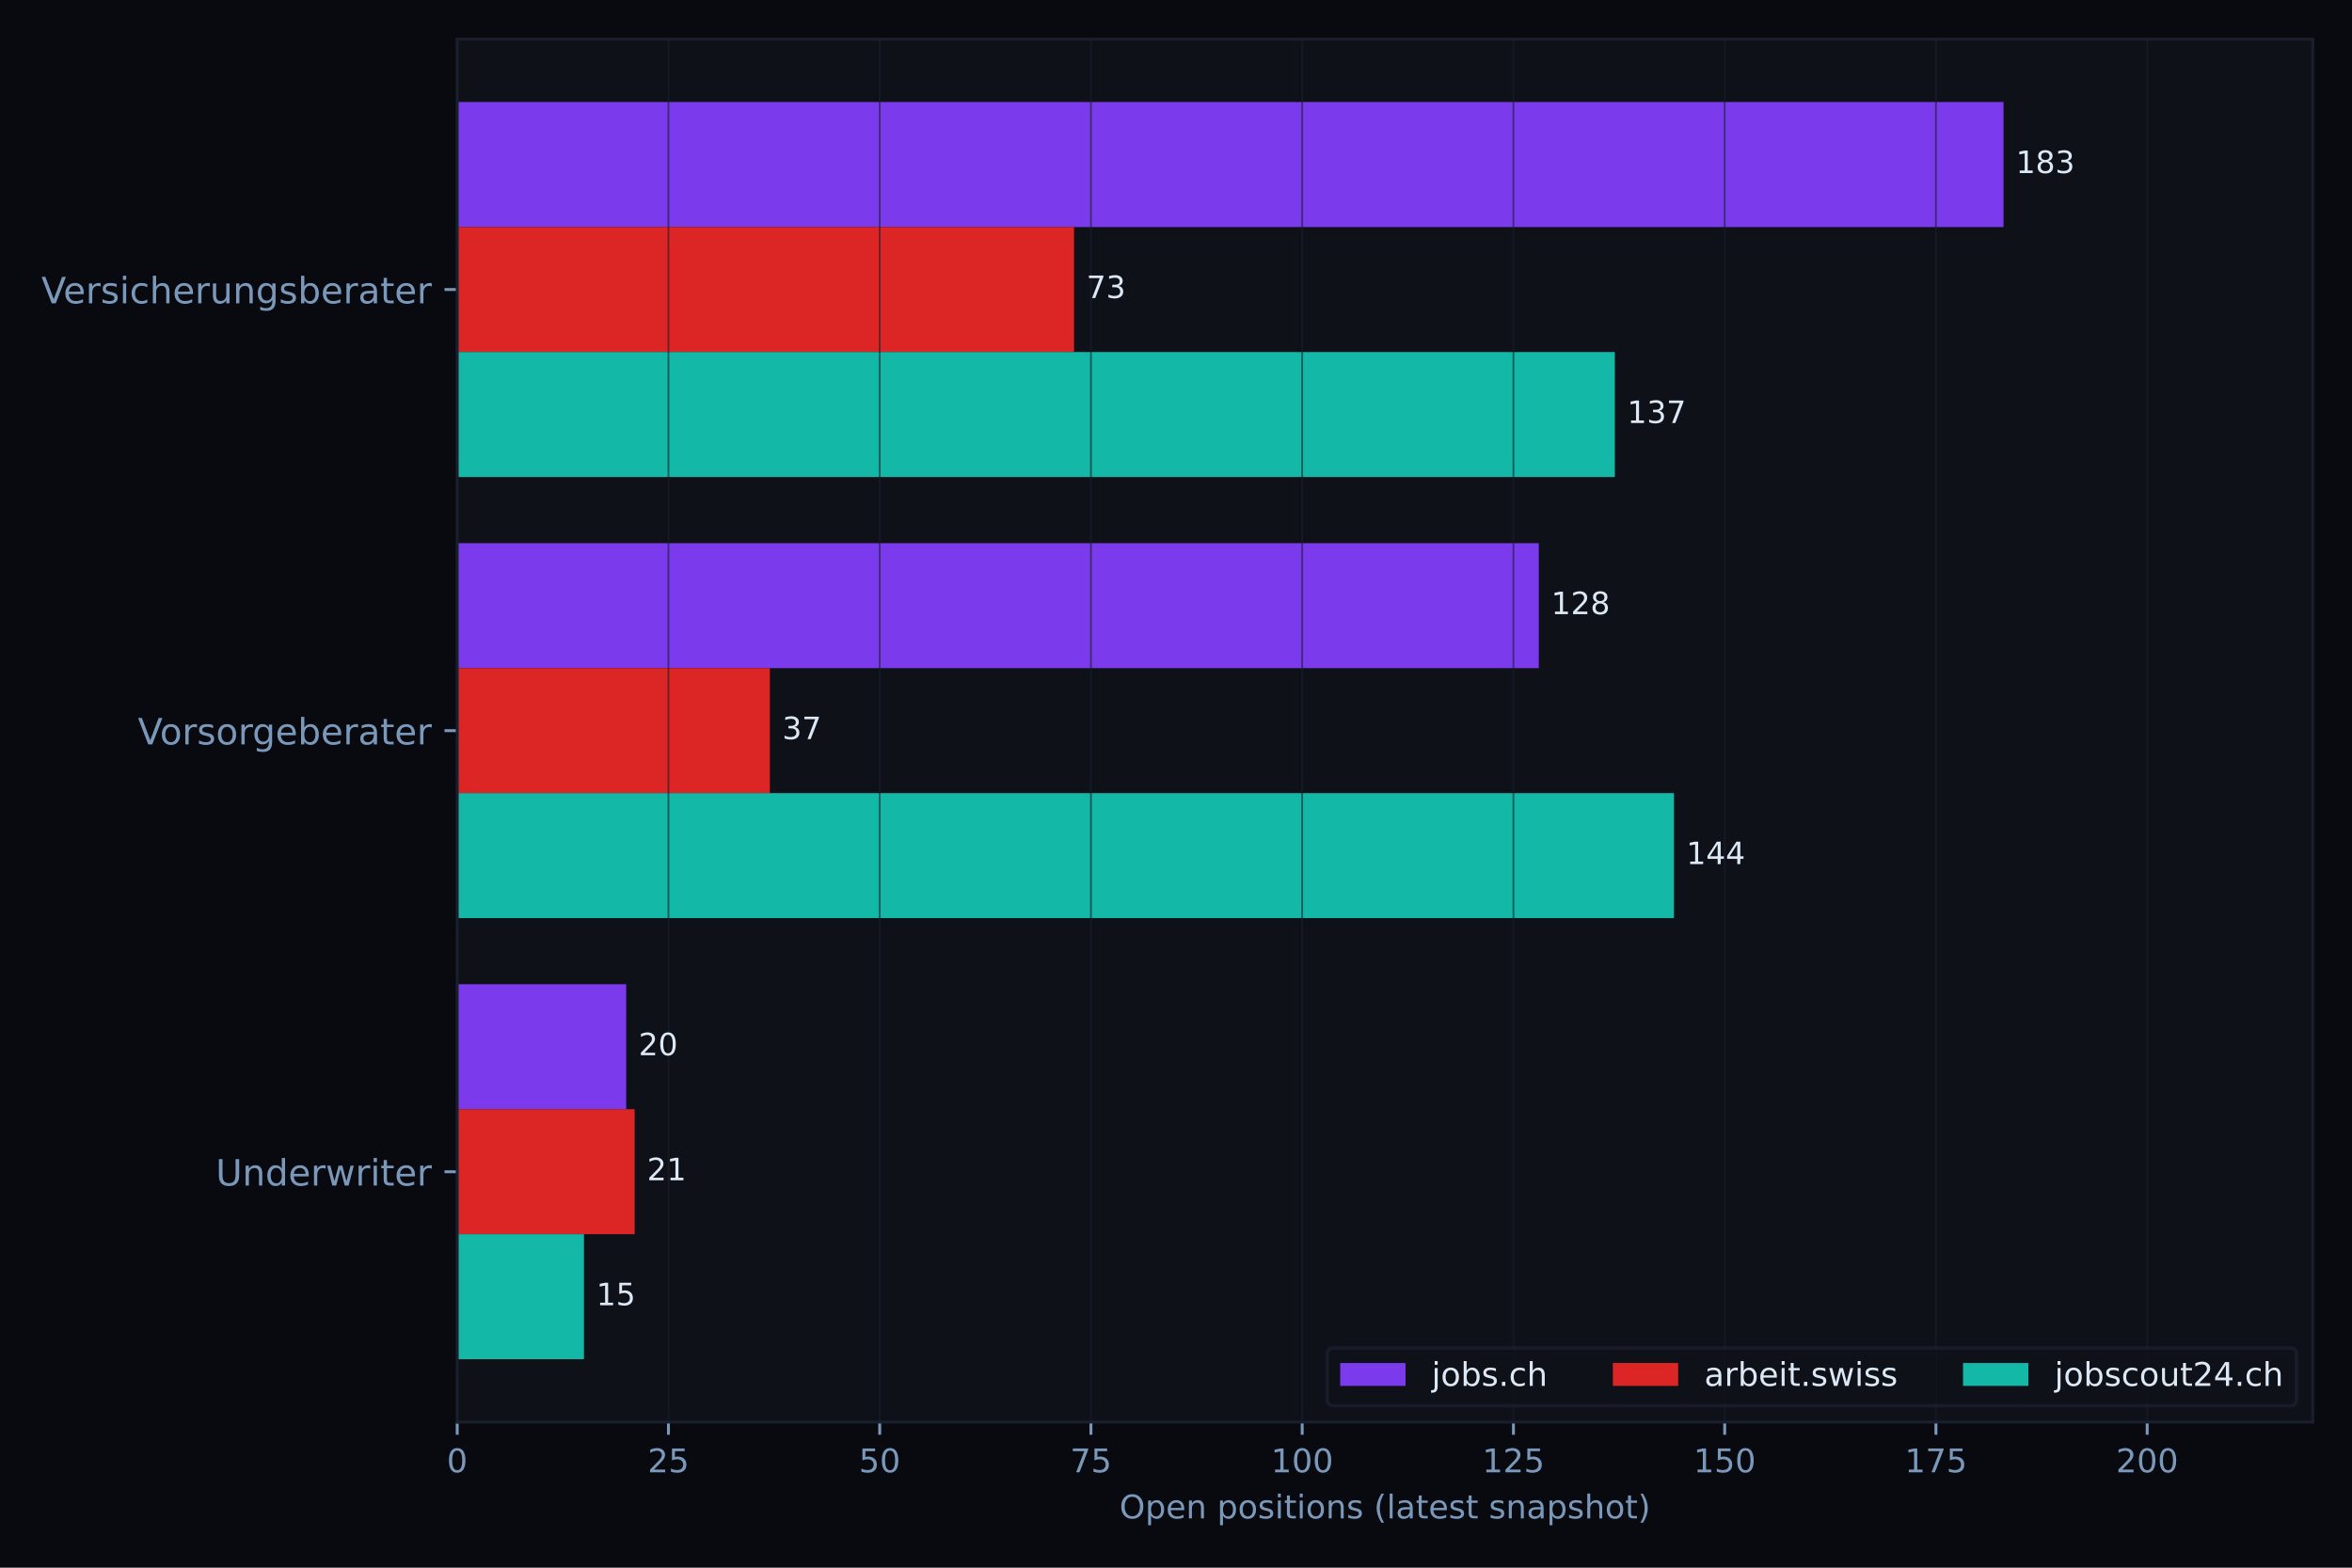
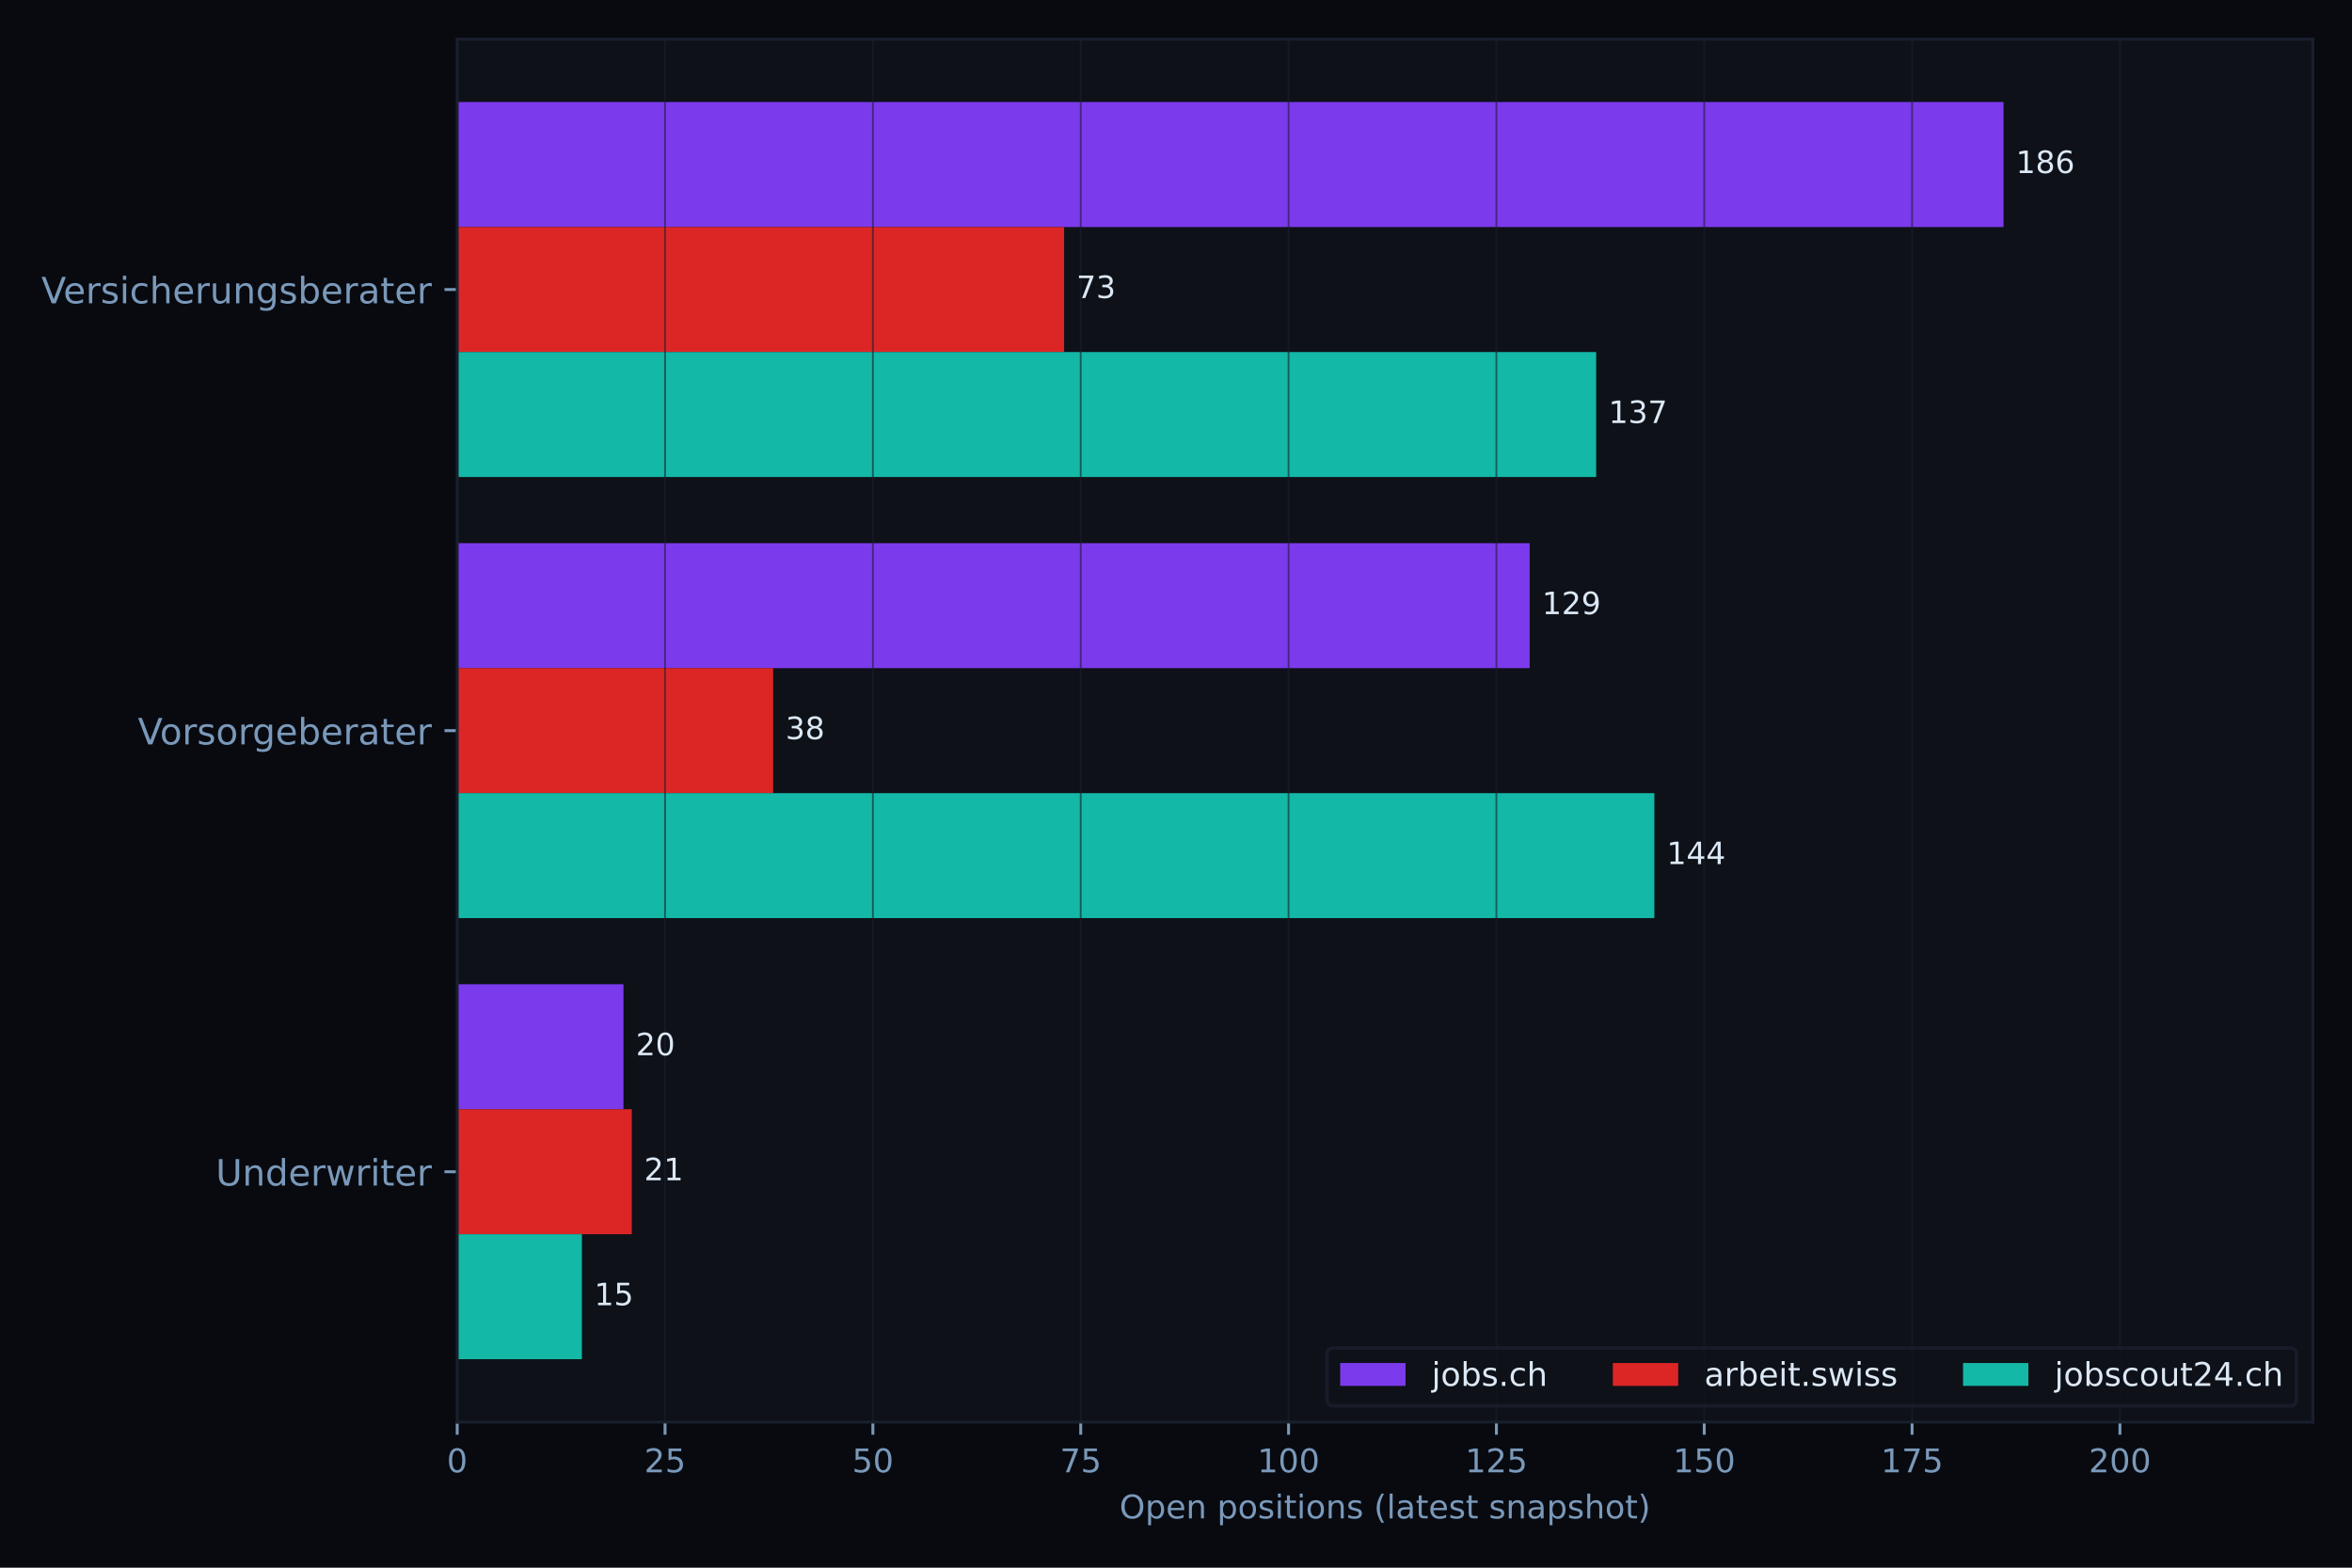
<svg xmlns="http://www.w3.org/2000/svg" xmlns:xlink="http://www.w3.org/1999/xlink" width="648pt" height="432pt" viewBox="0 0 648 432" version="1.1">
  <defs>
    <style type="text/css">*{stroke-linejoin: round; stroke-linecap: butt}</style>
  </defs>
  <g id="figure_1">
    <g id="patch_1">
      <path d="M 0 432  L 648 432  L 648 0  L 0 0  z " style="fill: #080a10" />
    </g>
    <g id="axes_1">
      <g id="patch_2">
        <path d="M 125.964 391.873  L 637.2 391.873  L 637.2 10.8  L 125.964 10.8  z " style="fill: #0e1118" />
      </g>
      <g id="patch_3">
        <path d="M 125.964 28.121  L 551.994 28.121  L 551.994 62.562  L 125.964 62.562  z " clip-path="url(#p83bf396304)" style="fill: #7c3aed" />
      </g>
      <g id="patch_4">
-         <path d="M 125.964 149.676  L 423.952 149.676  L 423.952 184.116  L 125.964 184.116  z " clip-path="url(#p83bf396304)" style="fill: #7c3aed" />
+         <path d="M 125.964 149.676  L 421.436 149.676  L 421.436 184.116  L 125.964 184.116  z " clip-path="url(#p83bf396304)" style="fill: #7c3aed" />
      </g>
      <g id="patch_5">
-         <path d="M 125.964 271.23  L 172.524 271.23  L 172.524 305.67  L 125.964 305.67  z " clip-path="url(#p83bf396304)" style="fill: #7c3aed" />
+         <path d="M 125.964 271.23  L 171.773 271.23  L 171.773 305.67  L 125.964 305.67  z " clip-path="url(#p83bf396304)" style="fill: #7c3aed" />
      </g>
      <g id="patch_6">
-         <path d="M 125.964 62.562  L 295.91 62.562  L 295.91 97.002  L 125.964 97.002  z " clip-path="url(#p83bf396304)" style="fill: #dc2626" />
+         <path d="M 125.964 62.562  L 293.169 62.562  L 293.169 97.002  L 125.964 97.002  z " clip-path="url(#p83bf396304)" style="fill: #dc2626" />
      </g>
      <g id="patch_7">
-         <path d="M 125.964 184.116  L 212.101 184.116  L 212.101 218.557  L 125.964 218.557  z " clip-path="url(#p83bf396304)" style="fill: #dc2626" />
+         <path d="M 125.964 184.116  L 213.002 184.116  L 213.002 218.557  L 125.964 218.557  z " clip-path="url(#p83bf396304)" style="fill: #dc2626" />
      </g>
      <g id="patch_8">
-         <path d="M 125.964 305.67  L 174.852 305.67  L 174.852 340.111  L 125.964 340.111  z " clip-path="url(#p83bf396304)" style="fill: #dc2626" />
+         <path d="M 125.964 305.67  L 174.064 305.67  L 174.064 340.111  L 125.964 340.111  z " clip-path="url(#p83bf396304)" style="fill: #dc2626" />
      </g>
      <g id="patch_9">
-         <path d="M 125.964 97.002  L 444.904 97.002  L 444.904 131.443  L 125.964 131.443  z " clip-path="url(#p83bf396304)" style="fill: #14b8a6" />
+         <path d="M 125.964 97.002  L 439.76 97.002  L 439.76 131.443  L 125.964 131.443  z " clip-path="url(#p83bf396304)" style="fill: #14b8a6" />
      </g>
      <g id="patch_10">
-         <path d="M 125.964 218.557  L 461.201 218.557  L 461.201 252.997  L 125.964 252.997  z " clip-path="url(#p83bf396304)" style="fill: #14b8a6" />
+         <path d="M 125.964 218.557  L 455.794 218.557  L 455.794 252.997  L 125.964 252.997  z " clip-path="url(#p83bf396304)" style="fill: #14b8a6" />
      </g>
      <g id="patch_11">
-         <path d="M 125.964 340.111  L 160.884 340.111  L 160.884 374.551  L 125.964 374.551  z " clip-path="url(#p83bf396304)" style="fill: #14b8a6" />
+         <path d="M 125.964 340.111  L 160.321 340.111  L 160.321 374.551  L 125.964 374.551  z " clip-path="url(#p83bf396304)" style="fill: #14b8a6" />
      </g>
      <g id="matplotlib.axis_1">
        <g id="xtick_1">
          <g id="line2d_1">
            <path d="M 125.964 391.873  L 125.964 10.8  " clip-path="url(#p83bf396304)" style="fill: none; stroke: #1a1f2e; stroke-opacity: 0.6; stroke-width: 0.5; stroke-linecap: square" />
          </g>
          <g id="line2d_2">
            <defs>
              <path id="mff3be124f5" d="M 0 0  L 0 3.5  " style="stroke: #7a99ba; stroke-width: 0.8" />
            </defs>
            <g>
              <use xlink:href="#mff3be124f5" x="125.964" y="391.873" style="fill: #7a99ba; stroke: #7a99ba; stroke-width: 0.8" />
            </g>
          </g>
          <g id="text_1">
            <g style="fill: #7a99ba" transform="translate(123.1005 405.7113) scale(0.09 -0.09)">
              <defs>
                <path id="DejaVuSans-30" d="M 2034 4250  Q 1547 4250 1301 3770  Q 1056 3291 1056 2328  Q 1056 1369 1301 889  Q 1547 409 2034 409  Q 2525 409 2770 889  Q 3016 1369 3016 2328  Q 3016 3291 2770 3770  Q 2525 4250 2034 4250  z M 2034 4750  Q 2819 4750 3233 4129  Q 3647 3509 3647 2328  Q 3647 1150 3233 529  Q 2819 -91 2034 -91  Q 1250 -91 836 529  Q 422 1150 422 2328  Q 422 3509 836 4129  Q 1250 4750 2034 4750  z " transform="scale(0.015625)" />
              </defs>
              <use xlink:href="#DejaVuSans-30" />
            </g>
          </g>
        </g>
        <g id="xtick_2">
          <g id="line2d_3">
-             <path d="M 184.164 391.873  L 184.164 10.8  " clip-path="url(#p83bf396304)" style="fill: none; stroke: #1a1f2e; stroke-opacity: 0.6; stroke-width: 0.5; stroke-linecap: square" />
+             <path d="M 183.226 391.873  L 183.226 10.8  " clip-path="url(#p83bf396304)" style="fill: none; stroke: #1a1f2e; stroke-opacity: 0.6; stroke-width: 0.5; stroke-linecap: square" />
          </g>
          <g id="line2d_4">
            <g>
-               <use xlink:href="#mff3be124f5" x="184.164" y="391.873" style="fill: #7a99ba; stroke: #7a99ba; stroke-width: 0.8" />
+               <use xlink:href="#mff3be124f5" x="183.226" y="391.873" style="fill: #7a99ba; stroke: #7a99ba; stroke-width: 0.8" />
            </g>
          </g>
          <g id="text_2">
-             <g style="fill: #7a99ba" transform="translate(178.4382 405.7113) scale(0.09 -0.09)">
+             <g style="fill: #7a99ba" transform="translate(177.4995 405.7113) scale(0.09 -0.09)">
              <defs>
                <path id="DejaVuSans-32" d="M 1228 531  L 3431 531  L 3431 0  L 469 0  L 469 531  Q 828 903 1448 1529  Q 2069 2156 2228 2338  Q 2531 2678 2651 2914  Q 2772 3150 2772 3378  Q 2772 3750 2511 3984  Q 2250 4219 1831 4219  Q 1534 4219 1204 4116  Q 875 4013 500 3803  L 500 4441  Q 881 4594 1212 4672  Q 1544 4750 1819 4750  Q 2544 4750 2975 4387  Q 3406 4025 3406 3419  Q 3406 3131 3298 2873  Q 3191 2616 2906 2266  Q 2828 2175 2409 1742  Q 1991 1309 1228 531  z " transform="scale(0.015625)" />
                <path id="DejaVuSans-35" d="M 691 4666  L 3169 4666  L 3169 4134  L 1269 4134  L 1269 2991  Q 1406 3038 1543 3061  Q 1681 3084 1819 3084  Q 2600 3084 3056 2656  Q 3513 2228 3513 1497  Q 3513 744 3044 326  Q 2575 -91 1722 -91  Q 1428 -91 1123 -41  Q 819 9 494 109  L 494 744  Q 775 591 1075 516  Q 1375 441 1709 441  Q 2250 441 2565 725  Q 2881 1009 2881 1497  Q 2881 1984 2565 2268  Q 2250 2553 1709 2553  Q 1456 2553 1204 2497  Q 953 2441 691 2322  L 691 4666  z " transform="scale(0.015625)" />
              </defs>
              <use xlink:href="#DejaVuSans-32" />
              <use xlink:href="#DejaVuSans-35" x="63.623" />
            </g>
          </g>
        </g>
        <g id="xtick_3">
          <g id="line2d_5">
-             <path d="M 242.365 391.873  L 242.365 10.8  " clip-path="url(#p83bf396304)" style="fill: none; stroke: #1a1f2e; stroke-opacity: 0.6; stroke-width: 0.5; stroke-linecap: square" />
+             <path d="M 240.488 391.873  L 240.488 10.8  " clip-path="url(#p83bf396304)" style="fill: none; stroke: #1a1f2e; stroke-opacity: 0.6; stroke-width: 0.5; stroke-linecap: square" />
          </g>
          <g id="line2d_6">
            <g>
-               <use xlink:href="#mff3be124f5" x="242.365" y="391.873" style="fill: #7a99ba; stroke: #7a99ba; stroke-width: 0.8" />
+               <use xlink:href="#mff3be124f5" x="240.488" y="391.873" style="fill: #7a99ba; stroke: #7a99ba; stroke-width: 0.8" />
            </g>
          </g>
          <g id="text_3">
-             <g style="fill: #7a99ba" transform="translate(236.6391 405.7113) scale(0.09 -0.09)">
+             <g style="fill: #7a99ba" transform="translate(234.7617 405.7113) scale(0.09 -0.09)">
              <use xlink:href="#DejaVuSans-35" />
              <use xlink:href="#DejaVuSans-30" x="63.623" />
            </g>
          </g>
        </g>
        <g id="xtick_4">
          <g id="line2d_7">
-             <path d="M 300.566 391.873  L 300.566 10.8  " clip-path="url(#p83bf396304)" style="fill: none; stroke: #1a1f2e; stroke-opacity: 0.6; stroke-width: 0.5; stroke-linecap: square" />
+             <path d="M 297.75 391.873  L 297.75 10.8  " clip-path="url(#p83bf396304)" style="fill: none; stroke: #1a1f2e; stroke-opacity: 0.6; stroke-width: 0.5; stroke-linecap: square" />
          </g>
          <g id="line2d_8">
            <g>
-               <use xlink:href="#mff3be124f5" x="300.566" y="391.873" style="fill: #7a99ba; stroke: #7a99ba; stroke-width: 0.8" />
+               <use xlink:href="#mff3be124f5" x="297.75" y="391.873" style="fill: #7a99ba; stroke: #7a99ba; stroke-width: 0.8" />
            </g>
          </g>
          <g id="text_4">
-             <g style="fill: #7a99ba" transform="translate(294.84 405.7113) scale(0.09 -0.09)">
+             <g style="fill: #7a99ba" transform="translate(292.0238 405.7113) scale(0.09 -0.09)">
              <defs>
                <path id="DejaVuSans-37" d="M 525 4666  L 3525 4666  L 3525 4397  L 1831 0  L 1172 0  L 2766 4134  L 525 4134  L 525 4666  z " transform="scale(0.015625)" />
              </defs>
              <use xlink:href="#DejaVuSans-37" />
              <use xlink:href="#DejaVuSans-35" x="63.623" />
            </g>
          </g>
        </g>
        <g id="xtick_5">
          <g id="line2d_9">
-             <path d="M 358.767 391.873  L 358.767 10.8  " clip-path="url(#p83bf396304)" style="fill: none; stroke: #1a1f2e; stroke-opacity: 0.6; stroke-width: 0.5; stroke-linecap: square" />
+             <path d="M 355.012 391.873  L 355.012 10.8  " clip-path="url(#p83bf396304)" style="fill: none; stroke: #1a1f2e; stroke-opacity: 0.6; stroke-width: 0.5; stroke-linecap: square" />
          </g>
          <g id="line2d_10">
            <g>
-               <use xlink:href="#mff3be124f5" x="358.767" y="391.873" style="fill: #7a99ba; stroke: #7a99ba; stroke-width: 0.8" />
+               <use xlink:href="#mff3be124f5" x="355.012" y="391.873" style="fill: #7a99ba; stroke: #7a99ba; stroke-width: 0.8" />
            </g>
          </g>
          <g id="text_5">
-             <g style="fill: #7a99ba" transform="translate(350.1777 405.7113) scale(0.09 -0.09)">
+             <g style="fill: #7a99ba" transform="translate(346.4228 405.7113) scale(0.09 -0.09)">
              <defs>
                <path id="DejaVuSans-31" d="M 794 531  L 1825 531  L 1825 4091  L 703 3866  L 703 4441  L 1819 4666  L 2450 4666  L 2450 531  L 3481 531  L 3481 0  L 794 0  L 794 531  z " transform="scale(0.015625)" />
              </defs>
              <use xlink:href="#DejaVuSans-31" />
              <use xlink:href="#DejaVuSans-30" x="63.623" />
              <use xlink:href="#DejaVuSans-30" x="127.246" />
            </g>
          </g>
        </g>
        <g id="xtick_6">
          <g id="line2d_11">
-             <path d="M 416.968 391.873  L 416.968 10.8  " clip-path="url(#p83bf396304)" style="fill: none; stroke: #1a1f2e; stroke-opacity: 0.6; stroke-width: 0.5; stroke-linecap: square" />
+             <path d="M 412.274 391.873  L 412.274 10.8  " clip-path="url(#p83bf396304)" style="fill: none; stroke: #1a1f2e; stroke-opacity: 0.6; stroke-width: 0.5; stroke-linecap: square" />
          </g>
          <g id="line2d_12">
            <g>
-               <use xlink:href="#mff3be124f5" x="416.968" y="391.873" style="fill: #7a99ba; stroke: #7a99ba; stroke-width: 0.8" />
+               <use xlink:href="#mff3be124f5" x="412.274" y="391.873" style="fill: #7a99ba; stroke: #7a99ba; stroke-width: 0.8" />
            </g>
          </g>
          <g id="text_6">
-             <g style="fill: #7a99ba" transform="translate(408.3786 405.7113) scale(0.09 -0.09)">
+             <g style="fill: #7a99ba" transform="translate(403.6849 405.7113) scale(0.09 -0.09)">
              <use xlink:href="#DejaVuSans-31" />
              <use xlink:href="#DejaVuSans-32" x="63.623" />
              <use xlink:href="#DejaVuSans-35" x="127.246" />
            </g>
          </g>
        </g>
        <g id="xtick_7">
          <g id="line2d_13">
-             <path d="M 475.169 391.873  L 475.169 10.8  " clip-path="url(#p83bf396304)" style="fill: none; stroke: #1a1f2e; stroke-opacity: 0.6; stroke-width: 0.5; stroke-linecap: square" />
+             <path d="M 469.536 391.873  L 469.536 10.8  " clip-path="url(#p83bf396304)" style="fill: none; stroke: #1a1f2e; stroke-opacity: 0.6; stroke-width: 0.5; stroke-linecap: square" />
          </g>
          <g id="line2d_14">
            <g>
-               <use xlink:href="#mff3be124f5" x="475.169" y="391.873" style="fill: #7a99ba; stroke: #7a99ba; stroke-width: 0.8" />
+               <use xlink:href="#mff3be124f5" x="469.536" y="391.873" style="fill: #7a99ba; stroke: #7a99ba; stroke-width: 0.8" />
            </g>
          </g>
          <g id="text_7">
-             <g style="fill: #7a99ba" transform="translate(466.5794 405.7113) scale(0.09 -0.09)">
+             <g style="fill: #7a99ba" transform="translate(460.9471 405.7113) scale(0.09 -0.09)">
              <use xlink:href="#DejaVuSans-31" />
              <use xlink:href="#DejaVuSans-35" x="63.623" />
              <use xlink:href="#DejaVuSans-30" x="127.246" />
            </g>
          </g>
        </g>
        <g id="xtick_8">
          <g id="line2d_15">
-             <path d="M 533.37 391.873  L 533.37 10.8  " clip-path="url(#p83bf396304)" style="fill: none; stroke: #1a1f2e; stroke-opacity: 0.6; stroke-width: 0.5; stroke-linecap: square" />
+             <path d="M 526.799 391.873  L 526.799 10.8  " clip-path="url(#p83bf396304)" style="fill: none; stroke: #1a1f2e; stroke-opacity: 0.6; stroke-width: 0.5; stroke-linecap: square" />
          </g>
          <g id="line2d_16">
            <g>
-               <use xlink:href="#mff3be124f5" x="533.37" y="391.873" style="fill: #7a99ba; stroke: #7a99ba; stroke-width: 0.8" />
+               <use xlink:href="#mff3be124f5" x="526.799" y="391.873" style="fill: #7a99ba; stroke: #7a99ba; stroke-width: 0.8" />
            </g>
          </g>
          <g id="text_8">
-             <g style="fill: #7a99ba" transform="translate(524.7803 405.7113) scale(0.09 -0.09)">
+             <g style="fill: #7a99ba" transform="translate(518.2092 405.7113) scale(0.09 -0.09)">
              <use xlink:href="#DejaVuSans-31" />
              <use xlink:href="#DejaVuSans-37" x="63.623" />
              <use xlink:href="#DejaVuSans-35" x="127.246" />
            </g>
          </g>
        </g>
        <g id="xtick_9">
          <g id="line2d_17">
-             <path d="M 591.571 391.873  L 591.571 10.8  " clip-path="url(#p83bf396304)" style="fill: none; stroke: #1a1f2e; stroke-opacity: 0.6; stroke-width: 0.5; stroke-linecap: square" />
+             <path d="M 584.061 391.873  L 584.061 10.8  " clip-path="url(#p83bf396304)" style="fill: none; stroke: #1a1f2e; stroke-opacity: 0.6; stroke-width: 0.5; stroke-linecap: square" />
          </g>
          <g id="line2d_18">
            <g>
-               <use xlink:href="#mff3be124f5" x="591.571" y="391.873" style="fill: #7a99ba; stroke: #7a99ba; stroke-width: 0.8" />
+               <use xlink:href="#mff3be124f5" x="584.061" y="391.873" style="fill: #7a99ba; stroke: #7a99ba; stroke-width: 0.8" />
            </g>
          </g>
          <g id="text_9">
-             <g style="fill: #7a99ba" transform="translate(582.9811 405.7113) scale(0.09 -0.09)">
+             <g style="fill: #7a99ba" transform="translate(575.4714 405.7113) scale(0.09 -0.09)">
              <use xlink:href="#DejaVuSans-32" />
              <use xlink:href="#DejaVuSans-30" x="63.623" />
              <use xlink:href="#DejaVuSans-30" x="127.246" />
            </g>
          </g>
        </g>
        <g id="text_10">
          <g style="fill: #7a99ba" transform="translate(308.4181 418.4216) scale(0.09 -0.09)">
            <defs>
              <path id="DejaVuSans-4f" d="M 2522 4238  Q 1834 4238 1429 3725  Q 1025 3213 1025 2328  Q 1025 1447 1429 934  Q 1834 422 2522 422  Q 3209 422 3611 934  Q 4013 1447 4013 2328  Q 4013 3213 3611 3725  Q 3209 4238 2522 4238  z M 2522 4750  Q 3503 4750 4090 4092  Q 4678 3434 4678 2328  Q 4678 1225 4090 567  Q 3503 -91 2522 -91  Q 1538 -91 948 565  Q 359 1222 359 2328  Q 359 3434 948 4092  Q 1538 4750 2522 4750  z " transform="scale(0.015625)" />
              <path id="DejaVuSans-70" d="M 1159 525  L 1159 -1331  L 581 -1331  L 581 3500  L 1159 3500  L 1159 2969  Q 1341 3281 1617 3432  Q 1894 3584 2278 3584  Q 2916 3584 3314 3078  Q 3713 2572 3713 1747  Q 3713 922 3314 415  Q 2916 -91 2278 -91  Q 1894 -91 1617 61  Q 1341 213 1159 525  z M 3116 1747  Q 3116 2381 2855 2742  Q 2594 3103 2138 3103  Q 1681 3103 1420 2742  Q 1159 2381 1159 1747  Q 1159 1113 1420 752  Q 1681 391 2138 391  Q 2594 391 2855 752  Q 3116 1113 3116 1747  z " transform="scale(0.015625)" />
              <path id="DejaVuSans-65" d="M 3597 1894  L 3597 1613  L 953 1613  Q 991 1019 1311 708  Q 1631 397 2203 397  Q 2534 397 2845 478  Q 3156 559 3463 722  L 3463 178  Q 3153 47 2828 -22  Q 2503 -91 2169 -91  Q 1331 -91 842 396  Q 353 884 353 1716  Q 353 2575 817 3079  Q 1281 3584 2069 3584  Q 2775 3584 3186 3129  Q 3597 2675 3597 1894  z M 3022 2063  Q 3016 2534 2758 2815  Q 2500 3097 2075 3097  Q 1594 3097 1305 2825  Q 1016 2553 972 2059  L 3022 2063  z " transform="scale(0.015625)" />
              <path id="DejaVuSans-6e" d="M 3513 2113  L 3513 0  L 2938 0  L 2938 2094  Q 2938 2591 2744 2837  Q 2550 3084 2163 3084  Q 1697 3084 1428 2787  Q 1159 2491 1159 1978  L 1159 0  L 581 0  L 581 3500  L 1159 3500  L 1159 2956  Q 1366 3272 1645 3428  Q 1925 3584 2291 3584  Q 2894 3584 3203 3211  Q 3513 2838 3513 2113  z " transform="scale(0.015625)" />
              <path id="DejaVuSans-20" transform="scale(0.015625)" />
              <path id="DejaVuSans-6f" d="M 1959 3097  Q 1497 3097 1228 2736  Q 959 2375 959 1747  Q 959 1119 1226 758  Q 1494 397 1959 397  Q 2419 397 2687 759  Q 2956 1122 2956 1747  Q 2956 2369 2687 2733  Q 2419 3097 1959 3097  z M 1959 3584  Q 2709 3584 3137 3096  Q 3566 2609 3566 1747  Q 3566 888 3137 398  Q 2709 -91 1959 -91  Q 1206 -91 779 398  Q 353 888 353 1747  Q 353 2609 779 3096  Q 1206 3584 1959 3584  z " transform="scale(0.015625)" />
              <path id="DejaVuSans-73" d="M 2834 3397  L 2834 2853  Q 2591 2978 2328 3040  Q 2066 3103 1784 3103  Q 1356 3103 1142 2972  Q 928 2841 928 2578  Q 928 2378 1081 2264  Q 1234 2150 1697 2047  L 1894 2003  Q 2506 1872 2764 1633  Q 3022 1394 3022 966  Q 3022 478 2636 193  Q 2250 -91 1575 -91  Q 1294 -91 989 -36  Q 684 19 347 128  L 347 722  Q 666 556 975 473  Q 1284 391 1588 391  Q 1994 391 2212 530  Q 2431 669 2431 922  Q 2431 1156 2273 1281  Q 2116 1406 1581 1522  L 1381 1569  Q 847 1681 609 1914  Q 372 2147 372 2553  Q 372 3047 722 3315  Q 1072 3584 1716 3584  Q 2034 3584 2315 3537  Q 2597 3491 2834 3397  z " transform="scale(0.015625)" />
              <path id="DejaVuSans-69" d="M 603 3500  L 1178 3500  L 1178 0  L 603 0  L 603 3500  z M 603 4863  L 1178 4863  L 1178 4134  L 603 4134  L 603 4863  z " transform="scale(0.015625)" />
              <path id="DejaVuSans-74" d="M 1172 4494  L 1172 3500  L 2356 3500  L 2356 3053  L 1172 3053  L 1172 1153  Q 1172 725 1289 603  Q 1406 481 1766 481  L 2356 481  L 2356 0  L 1766 0  Q 1100 0 847 248  Q 594 497 594 1153  L 594 3053  L 172 3053  L 172 3500  L 594 3500  L 594 4494  L 1172 4494  z " transform="scale(0.015625)" />
              <path id="DejaVuSans-28" d="M 1984 4856  Q 1566 4138 1362 3434  Q 1159 2731 1159 2009  Q 1159 1288 1364 580  Q 1569 -128 1984 -844  L 1484 -844  Q 1016 -109 783 600  Q 550 1309 550 2009  Q 550 2706 781 3412  Q 1013 4119 1484 4856  L 1984 4856  z " transform="scale(0.015625)" />
              <path id="DejaVuSans-6c" d="M 603 4863  L 1178 4863  L 1178 0  L 603 0  L 603 4863  z " transform="scale(0.015625)" />
              <path id="DejaVuSans-61" d="M 2194 1759  Q 1497 1759 1228 1600  Q 959 1441 959 1056  Q 959 750 1161 570  Q 1363 391 1709 391  Q 2188 391 2477 730  Q 2766 1069 2766 1631  L 2766 1759  L 2194 1759  z M 3341 1997  L 3341 0  L 2766 0  L 2766 531  Q 2569 213 2275 61  Q 1981 -91 1556 -91  Q 1019 -91 701 211  Q 384 513 384 1019  Q 384 1609 779 1909  Q 1175 2209 1959 2209  L 2766 2209  L 2766 2266  Q 2766 2663 2505 2880  Q 2244 3097 1772 3097  Q 1472 3097 1187 3025  Q 903 2953 641 2809  L 641 3341  Q 956 3463 1253 3523  Q 1550 3584 1831 3584  Q 2591 3584 2966 3190  Q 3341 2797 3341 1997  z " transform="scale(0.015625)" />
              <path id="DejaVuSans-68" d="M 3513 2113  L 3513 0  L 2938 0  L 2938 2094  Q 2938 2591 2744 2837  Q 2550 3084 2163 3084  Q 1697 3084 1428 2787  Q 1159 2491 1159 1978  L 1159 0  L 581 0  L 581 4863  L 1159 4863  L 1159 2956  Q 1366 3272 1645 3428  Q 1925 3584 2291 3584  Q 2894 3584 3203 3211  Q 3513 2838 3513 2113  z " transform="scale(0.015625)" />
              <path id="DejaVuSans-29" d="M 513 4856  L 1013 4856  Q 1481 4119 1714 3412  Q 1947 2706 1947 2009  Q 1947 1309 1714 600  Q 1481 -109 1013 -844  L 513 -844  Q 928 -128 1133 580  Q 1338 1288 1338 2009  Q 1338 2731 1133 3434  Q 928 4138 513 4856  z " transform="scale(0.015625)" />
            </defs>
            <use xlink:href="#DejaVuSans-4f" />
            <use xlink:href="#DejaVuSans-70" x="78.711" />
            <use xlink:href="#DejaVuSans-65" x="142.188" />
            <use xlink:href="#DejaVuSans-6e" x="203.711" />
            <use xlink:href="#DejaVuSans-20" x="267.09" />
            <use xlink:href="#DejaVuSans-70" x="298.877" />
            <use xlink:href="#DejaVuSans-6f" x="362.354" />
            <use xlink:href="#DejaVuSans-73" x="423.535" />
            <use xlink:href="#DejaVuSans-69" x="475.635" />
            <use xlink:href="#DejaVuSans-74" x="503.418" />
            <use xlink:href="#DejaVuSans-69" x="542.627" />
            <use xlink:href="#DejaVuSans-6f" x="570.41" />
            <use xlink:href="#DejaVuSans-6e" x="631.592" />
            <use xlink:href="#DejaVuSans-73" x="694.971" />
            <use xlink:href="#DejaVuSans-20" x="747.07" />
            <use xlink:href="#DejaVuSans-28" x="778.857" />
            <use xlink:href="#DejaVuSans-6c" x="817.871" />
            <use xlink:href="#DejaVuSans-61" x="845.654" />
            <use xlink:href="#DejaVuSans-74" x="906.934" />
            <use xlink:href="#DejaVuSans-65" x="946.143" />
            <use xlink:href="#DejaVuSans-73" x="1007.666" />
            <use xlink:href="#DejaVuSans-74" x="1059.766" />
            <use xlink:href="#DejaVuSans-20" x="1098.975" />
            <use xlink:href="#DejaVuSans-73" x="1130.762" />
            <use xlink:href="#DejaVuSans-6e" x="1182.861" />
            <use xlink:href="#DejaVuSans-61" x="1246.24" />
            <use xlink:href="#DejaVuSans-70" x="1307.52" />
            <use xlink:href="#DejaVuSans-73" x="1370.996" />
            <use xlink:href="#DejaVuSans-68" x="1423.096" />
            <use xlink:href="#DejaVuSans-6f" x="1486.475" />
            <use xlink:href="#DejaVuSans-74" x="1547.656" />
            <use xlink:href="#DejaVuSans-29" x="1586.865" />
          </g>
        </g>
      </g>
      <g id="matplotlib.axis_2">
        <g id="ytick_1">
          <g id="line2d_19">
            <defs>
              <path id="mdf66c61492" d="M 0 0  L -3.5 0  " style="stroke: #7a99ba; stroke-width: 0.8" />
            </defs>
            <g>
              <use xlink:href="#mdf66c61492" x="125.964" y="79.782" style="fill: #7a99ba; stroke: #7a99ba; stroke-width: 0.8" />
            </g>
          </g>
          <g id="text_11">
            <g style="fill: #7a99ba" transform="translate(11.38864 83.58128) scale(0.1 -0.1)">
              <defs>
                <path id="DejaVuSans-56" d="M 1831 0  L 50 4666  L 709 4666  L 2188 738  L 3669 4666  L 4325 4666  L 2547 0  L 1831 0  z " transform="scale(0.015625)" />
                <path id="DejaVuSans-72" d="M 2631 2963  Q 2534 3019 2420 3045  Q 2306 3072 2169 3072  Q 1681 3072 1420 2755  Q 1159 2438 1159 1844  L 1159 0  L 581 0  L 581 3500  L 1159 3500  L 1159 2956  Q 1341 3275 1631 3429  Q 1922 3584 2338 3584  Q 2397 3584 2469 3576  Q 2541 3569 2628 3553  L 2631 2963  z " transform="scale(0.015625)" />
                <path id="DejaVuSans-63" d="M 3122 3366  L 3122 2828  Q 2878 2963 2633 3030  Q 2388 3097 2138 3097  Q 1578 3097 1268 2742  Q 959 2388 959 1747  Q 959 1106 1268 751  Q 1578 397 2138 397  Q 2388 397 2633 464  Q 2878 531 3122 666  L 3122 134  Q 2881 22 2623 -34  Q 2366 -91 2075 -91  Q 1284 -91 818 406  Q 353 903 353 1747  Q 353 2603 823 3093  Q 1294 3584 2113 3584  Q 2378 3584 2631 3529  Q 2884 3475 3122 3366  z " transform="scale(0.015625)" />
                <path id="DejaVuSans-75" d="M 544 1381  L 544 3500  L 1119 3500  L 1119 1403  Q 1119 906 1312 657  Q 1506 409 1894 409  Q 2359 409 2629 706  Q 2900 1003 2900 1516  L 2900 3500  L 3475 3500  L 3475 0  L 2900 0  L 2900 538  Q 2691 219 2414 64  Q 2138 -91 1772 -91  Q 1169 -91 856 284  Q 544 659 544 1381  z M 1991 3584  L 1991 3584  z " transform="scale(0.015625)" />
                <path id="DejaVuSans-67" d="M 2906 1791  Q 2906 2416 2648 2759  Q 2391 3103 1925 3103  Q 1463 3103 1205 2759  Q 947 2416 947 1791  Q 947 1169 1205 825  Q 1463 481 1925 481  Q 2391 481 2648 825  Q 2906 1169 2906 1791  z M 3481 434  Q 3481 -459 3084 -895  Q 2688 -1331 1869 -1331  Q 1566 -1331 1297 -1286  Q 1028 -1241 775 -1147  L 775 -588  Q 1028 -725 1275 -790  Q 1522 -856 1778 -856  Q 2344 -856 2625 -561  Q 2906 -266 2906 331  L 2906 616  Q 2728 306 2450 153  Q 2172 0 1784 0  Q 1141 0 747 490  Q 353 981 353 1791  Q 353 2603 747 3093  Q 1141 3584 1784 3584  Q 2172 3584 2450 3431  Q 2728 3278 2906 2969  L 2906 3500  L 3481 3500  L 3481 434  z " transform="scale(0.015625)" />
                <path id="DejaVuSans-62" d="M 3116 1747  Q 3116 2381 2855 2742  Q 2594 3103 2138 3103  Q 1681 3103 1420 2742  Q 1159 2381 1159 1747  Q 1159 1113 1420 752  Q 1681 391 2138 391  Q 2594 391 2855 752  Q 3116 1113 3116 1747  z M 1159 2969  Q 1341 3281 1617 3432  Q 1894 3584 2278 3584  Q 2916 3584 3314 3078  Q 3713 2572 3713 1747  Q 3713 922 3314 415  Q 2916 -91 2278 -91  Q 1894 -91 1617 61  Q 1341 213 1159 525  L 1159 0  L 581 0  L 581 4863  L 1159 4863  L 1159 2969  z " transform="scale(0.015625)" />
              </defs>
              <use xlink:href="#DejaVuSans-56" />
              <use xlink:href="#DejaVuSans-65" x="60.658" />
              <use xlink:href="#DejaVuSans-72" x="122.182" />
              <use xlink:href="#DejaVuSans-73" x="163.295" />
              <use xlink:href="#DejaVuSans-69" x="215.395" />
              <use xlink:href="#DejaVuSans-63" x="243.178" />
              <use xlink:href="#DejaVuSans-68" x="298.158" />
              <use xlink:href="#DejaVuSans-65" x="361.537" />
              <use xlink:href="#DejaVuSans-72" x="423.061" />
              <use xlink:href="#DejaVuSans-75" x="464.174" />
              <use xlink:href="#DejaVuSans-6e" x="527.553" />
              <use xlink:href="#DejaVuSans-67" x="590.932" />
              <use xlink:href="#DejaVuSans-73" x="654.408" />
              <use xlink:href="#DejaVuSans-62" x="706.508" />
              <use xlink:href="#DejaVuSans-65" x="769.984" />
              <use xlink:href="#DejaVuSans-72" x="831.508" />
              <use xlink:href="#DejaVuSans-61" x="872.621" />
              <use xlink:href="#DejaVuSans-74" x="933.9" />
              <use xlink:href="#DejaVuSans-65" x="973.109" />
              <use xlink:href="#DejaVuSans-72" x="1034.633" />
            </g>
          </g>
        </g>
        <g id="ytick_2">
          <g id="line2d_20">
            <g>
              <use xlink:href="#mdf66c61492" x="125.964" y="201.336" style="fill: #7a99ba; stroke: #7a99ba; stroke-width: 0.8" />
            </g>
          </g>
          <g id="text_12">
            <g style="fill: #7a99ba" transform="translate(37.9777 205.1356) scale(0.1 -0.1)">
              <use xlink:href="#DejaVuSans-56" />
              <use xlink:href="#DejaVuSans-6f" x="60.658" />
              <use xlink:href="#DejaVuSans-72" x="121.84" />
              <use xlink:href="#DejaVuSans-73" x="162.953" />
              <use xlink:href="#DejaVuSans-6f" x="215.053" />
              <use xlink:href="#DejaVuSans-72" x="276.234" />
              <use xlink:href="#DejaVuSans-67" x="315.598" />
              <use xlink:href="#DejaVuSans-65" x="379.074" />
              <use xlink:href="#DejaVuSans-62" x="440.598" />
              <use xlink:href="#DejaVuSans-65" x="504.074" />
              <use xlink:href="#DejaVuSans-72" x="565.598" />
              <use xlink:href="#DejaVuSans-61" x="606.711" />
              <use xlink:href="#DejaVuSans-74" x="667.99" />
              <use xlink:href="#DejaVuSans-65" x="707.199" />
              <use xlink:href="#DejaVuSans-72" x="768.723" />
            </g>
          </g>
        </g>
        <g id="ytick_3">
          <g id="line2d_21">
            <g>
              <use xlink:href="#mdf66c61492" x="125.964" y="322.891" style="fill: #7a99ba; stroke: #7a99ba; stroke-width: 0.8" />
            </g>
          </g>
          <g id="text_13">
            <g style="fill: #7a99ba" transform="translate(59.44332 326.6899) scale(0.1 -0.1)">
              <defs>
                <path id="DejaVuSans-55" d="M 556 4666  L 1191 4666  L 1191 1831  Q 1191 1081 1462 751  Q 1734 422 2344 422  Q 2950 422 3222 751  Q 3494 1081 3494 1831  L 3494 4666  L 4128 4666  L 4128 1753  Q 4128 841 3676 375  Q 3225 -91 2344 -91  Q 1459 -91 1007 375  Q 556 841 556 1753  L 556 4666  z " transform="scale(0.015625)" />
                <path id="DejaVuSans-64" d="M 2906 2969  L 2906 4863  L 3481 4863  L 3481 0  L 2906 0  L 2906 525  Q 2725 213 2448 61  Q 2172 -91 1784 -91  Q 1150 -91 751 415  Q 353 922 353 1747  Q 353 2572 751 3078  Q 1150 3584 1784 3584  Q 2172 3584 2448 3432  Q 2725 3281 2906 2969  z M 947 1747  Q 947 1113 1208 752  Q 1469 391 1925 391  Q 2381 391 2643 752  Q 2906 1113 2906 1747  Q 2906 2381 2643 2742  Q 2381 3103 1925 3103  Q 1469 3103 1208 2742  Q 947 2381 947 1747  z " transform="scale(0.015625)" />
                <path id="DejaVuSans-77" d="M 269 3500  L 844 3500  L 1563 769  L 2278 3500  L 2956 3500  L 3675 769  L 4391 3500  L 4966 3500  L 4050 0  L 3372 0  L 2619 2869  L 1863 0  L 1184 0  L 269 3500  z " transform="scale(0.015625)" />
              </defs>
              <use xlink:href="#DejaVuSans-55" />
              <use xlink:href="#DejaVuSans-6e" x="73.193" />
              <use xlink:href="#DejaVuSans-64" x="136.572" />
              <use xlink:href="#DejaVuSans-65" x="200.049" />
              <use xlink:href="#DejaVuSans-72" x="261.572" />
              <use xlink:href="#DejaVuSans-77" x="302.686" />
              <use xlink:href="#DejaVuSans-72" x="384.473" />
              <use xlink:href="#DejaVuSans-69" x="425.586" />
              <use xlink:href="#DejaVuSans-74" x="453.369" />
              <use xlink:href="#DejaVuSans-65" x="492.578" />
              <use xlink:href="#DejaVuSans-72" x="554.102" />
            </g>
          </g>
        </g>
      </g>
      <g id="patch_12">
        <path d="M 125.964 391.873  L 125.964 10.8  " style="fill: none; stroke: #1a1f2e; stroke-width: 0.8; stroke-linejoin: miter; stroke-linecap: square" />
      </g>
      <g id="patch_13">
        <path d="M 637.2 391.873  L 637.2 10.8  " style="fill: none; stroke: #1a1f2e; stroke-width: 0.8; stroke-linejoin: miter; stroke-linecap: square" />
      </g>
      <g id="patch_14">
        <path d="M 125.964 391.873  L 637.2 391.873  " style="fill: none; stroke: #1a1f2e; stroke-width: 0.8; stroke-linejoin: miter; stroke-linecap: square" />
      </g>
      <g id="patch_15">
        <path d="M 125.964 10.8  L 637.2 10.8  " style="fill: none; stroke: #1a1f2e; stroke-width: 0.8; stroke-linejoin: miter; stroke-linecap: square" />
      </g>
      <g id="text_14">
        <g style="fill: #dce8f5" transform="translate(555.4022 47.68715) scale(0.085 -0.085)">
          <defs>
            <path id="DejaVuSans-38" d="M 2034 2216  Q 1584 2216 1326 1975  Q 1069 1734 1069 1313  Q 1069 891 1326 650  Q 1584 409 2034 409  Q 2484 409 2743 651  Q 3003 894 3003 1313  Q 3003 1734 2745 1975  Q 2488 2216 2034 2216  z M 1403 2484  Q 997 2584 770 2862  Q 544 3141 544 3541  Q 544 4100 942 4425  Q 1341 4750 2034 4750  Q 2731 4750 3128 4425  Q 3525 4100 3525 3541  Q 3525 3141 3298 2862  Q 3072 2584 2669 2484  Q 3125 2378 3379 2068  Q 3634 1759 3634 1313  Q 3634 634 3220 271  Q 2806 -91 2034 -91  Q 1263 -91 848 271  Q 434 634 434 1313  Q 434 1759 690 2068  Q 947 2378 1403 2484  z M 1172 3481  Q 1172 3119 1398 2916  Q 1625 2713 2034 2713  Q 2441 2713 2670 2916  Q 2900 3119 2900 3481  Q 2900 3844 2670 4047  Q 2441 4250 2034 4250  Q 1625 4250 1398 4047  Q 1172 3844 1172 3481  z " transform="scale(0.015625)" />
-             <path id="DejaVuSans-33" d="M 2597 2516  Q 3050 2419 3304 2112  Q 3559 1806 3559 1356  Q 3559 666 3084 287  Q 2609 -91 1734 -91  Q 1441 -91 1130 -33  Q 819 25 488 141  L 488 750  Q 750 597 1062 519  Q 1375 441 1716 441  Q 2309 441 2620 675  Q 2931 909 2931 1356  Q 2931 1769 2642 2001  Q 2353 2234 1838 2234  L 1294 2234  L 1294 2753  L 1863 2753  Q 2328 2753 2575 2939  Q 2822 3125 2822 3475  Q 2822 3834 2567 4026  Q 2313 4219 1838 4219  Q 1578 4219 1281 4162  Q 984 4106 628 3988  L 628 4550  Q 988 4650 1302 4700  Q 1616 4750 1894 4750  Q 2613 4750 3031 4423  Q 3450 4097 3450 3541  Q 3450 3153 3228 2886  Q 3006 2619 2597 2516  z " transform="scale(0.015625)" />
+             <path id="DejaVuSans-36" d="M 2113 2584  Q 1688 2584 1439 2293  Q 1191 2003 1191 1497  Q 1191 994 1439 701  Q 1688 409 2113 409  Q 2538 409 2786 701  Q 3034 994 3034 1497  Q 3034 2003 2786 2293  Q 2538 2584 2113 2584  z M 3366 4563  L 3366 3988  Q 3128 4100 2886 4159  Q 2644 4219 2406 4219  Q 1781 4219 1451 3797  Q 1122 3375 1075 2522  Q 1259 2794 1537 2939  Q 1816 3084 2150 3084  Q 2853 3084 3261 2657  Q 3669 2231 3669 1497  Q 3669 778 3244 343  Q 2819 -91 2113 -91  Q 1303 -91 875 529  Q 447 1150 447 2328  Q 447 3434 972 4092  Q 1497 4750 2381 4750  Q 2619 4750 2861 4703  Q 3103 4656 3366 4563  z " transform="scale(0.015625)" />
          </defs>
          <use xlink:href="#DejaVuSans-31" />
          <use xlink:href="#DejaVuSans-38" x="63.623" />
-           <use xlink:href="#DejaVuSans-33" x="127.246" />
+           <use xlink:href="#DejaVuSans-36" x="127.246" />
        </g>
      </g>
      <g id="text_15">
-         <g style="fill: #dce8f5" transform="translate(427.3603 169.2414) scale(0.085 -0.085)">
+         <g style="fill: #dce8f5" transform="translate(424.8445 169.2414) scale(0.085 -0.085)">
+           <defs>
+             <path id="DejaVuSans-39" d="M 703 97  L 703 672  Q 941 559 1184 500  Q 1428 441 1663 441  Q 2288 441 2617 861  Q 2947 1281 2994 2138  Q 2813 1869 2534 1725  Q 2256 1581 1919 1581  Q 1219 1581 811 2004  Q 403 2428 403 3163  Q 403 3881 828 4315  Q 1253 4750 1959 4750  Q 2769 4750 3195 4129  Q 3622 3509 3622 2328  Q 3622 1225 3098 567  Q 2575 -91 1691 -91  Q 1453 -91 1209 -44  Q 966 3 703 97  z M 1959 2075  Q 2384 2075 2632 2365  Q 2881 2656 2881 3163  Q 2881 3666 2632 3958  Q 2384 4250 1959 4250  Q 1534 4250 1286 3958  Q 1038 3666 1038 3163  Q 1038 2656 1286 2365  Q 1534 2075 1959 2075  z " transform="scale(0.015625)" />
+           </defs>
          <use xlink:href="#DejaVuSans-31" />
          <use xlink:href="#DejaVuSans-32" x="63.623" />
-           <use xlink:href="#DejaVuSans-38" x="127.246" />
+           <use xlink:href="#DejaVuSans-39" x="127.246" />
        </g>
      </g>
      <g id="text_16">
-         <g style="fill: #dce8f5" transform="translate(175.9326 290.7957) scale(0.085 -0.085)">
+         <g style="fill: #dce8f5" transform="translate(175.1816 290.7957) scale(0.085 -0.085)">
          <use xlink:href="#DejaVuSans-32" />
          <use xlink:href="#DejaVuSans-30" x="63.623" />
        </g>
      </g>
      <g id="text_17">
-         <g style="fill: #dce8f5" transform="translate(299.3184 82.12753) scale(0.085 -0.085)">
+         <g style="fill: #dce8f5" transform="translate(296.5773 82.12753) scale(0.085 -0.085)">
+           <defs>
+             <path id="DejaVuSans-33" d="M 2597 2516  Q 3050 2419 3304 2112  Q 3559 1806 3559 1356  Q 3559 666 3084 287  Q 2609 -91 1734 -91  Q 1441 -91 1130 -33  Q 819 25 488 141  L 488 750  Q 750 597 1062 519  Q 1375 441 1716 441  Q 2309 441 2620 675  Q 2931 909 2931 1356  Q 2931 1769 2642 2001  Q 2353 2234 1838 2234  L 1294 2234  L 1294 2753  L 1863 2753  Q 2328 2753 2575 2939  Q 2822 3125 2822 3475  Q 2822 3834 2567 4026  Q 2313 4219 1838 4219  Q 1578 4219 1281 4162  Q 984 4106 628 3988  L 628 4550  Q 988 4650 1302 4700  Q 1616 4750 1894 4750  Q 2613 4750 3031 4423  Q 3450 4097 3450 3541  Q 3450 3153 3228 2886  Q 3006 2619 2597 2516  z " transform="scale(0.015625)" />
+           </defs>
          <use xlink:href="#DejaVuSans-37" />
          <use xlink:href="#DejaVuSans-33" x="63.623" />
        </g>
      </g>
      <g id="text_18">
-         <g style="fill: #dce8f5" transform="translate(215.5092 203.6818) scale(0.085 -0.085)">
+         <g style="fill: #dce8f5" transform="translate(216.4103 203.6818) scale(0.085 -0.085)">
          <use xlink:href="#DejaVuSans-33" />
-           <use xlink:href="#DejaVuSans-37" x="63.623" />
+           <use xlink:href="#DejaVuSans-38" x="63.623" />
        </g>
      </g>
      <g id="text_19">
-         <g style="fill: #dce8f5" transform="translate(178.2606 325.2361) scale(0.085 -0.085)">
+         <g style="fill: #dce8f5" transform="translate(177.4721 325.2361) scale(0.085 -0.085)">
          <use xlink:href="#DejaVuSans-32" />
          <use xlink:href="#DejaVuSans-31" x="63.623" />
        </g>
      </g>
      <g id="text_20">
-         <g style="fill: #dce8f5" transform="translate(448.3126 116.5679) scale(0.085 -0.085)">
+         <g style="fill: #dce8f5" transform="translate(443.1684 116.5679) scale(0.085 -0.085)">
          <use xlink:href="#DejaVuSans-31" />
          <use xlink:href="#DejaVuSans-33" x="63.623" />
          <use xlink:href="#DejaVuSans-37" x="127.246" />
        </g>
      </g>
      <g id="text_21">
-         <g style="fill: #dce8f5" transform="translate(464.6088 238.1222) scale(0.085 -0.085)">
+         <g style="fill: #dce8f5" transform="translate(459.2018 238.1222) scale(0.085 -0.085)">
          <defs>
            <path id="DejaVuSans-34" d="M 2419 4116  L 825 1625  L 2419 1625  L 2419 4116  z M 2253 4666  L 3047 4666  L 3047 1625  L 3713 1625  L 3713 1100  L 3047 1100  L 3047 0  L 2419 0  L 2419 1100  L 313 1100  L 313 1709  L 2253 4666  z " transform="scale(0.015625)" />
          </defs>
          <use xlink:href="#DejaVuSans-31" />
          <use xlink:href="#DejaVuSans-34" x="63.623" />
          <use xlink:href="#DejaVuSans-34" x="127.246" />
        </g>
      </g>
      <g id="text_22">
-         <g style="fill: #dce8f5" transform="translate(164.2924 359.6765) scale(0.085 -0.085)">
+         <g style="fill: #dce8f5" transform="translate(163.7292 359.6765) scale(0.085 -0.085)">
          <use xlink:href="#DejaVuSans-31" />
          <use xlink:href="#DejaVuSans-35" x="63.623" />
        </g>
      </g>
      <g id="legend_1">
        <g id="patch_16">
          <path d="M 367.435 387.373  L 630.9 387.373  Q 632.7 387.373 632.7 385.573  L 632.7 373.262  Q 632.7 371.462 630.9 371.462  L 367.435 371.462  Q 365.635 371.462 365.635 373.262  L 365.635 385.573  Q 365.635 387.373 367.435 387.373  z " style="fill: #0e1118; opacity: 0.8; stroke: #1a1f2e; stroke-linejoin: miter" />
        </g>
        <g id="patch_17">
          <path d="M 369.235 381.901  L 387.235 381.901  L 387.235 375.601  L 369.235 375.601  z " style="fill: #7c3aed" />
        </g>
        <g id="text_23">
          <g style="fill: #dce8f5" transform="translate(394.4348 381.901) scale(0.09 -0.09)">
            <defs>
              <path id="DejaVuSans-6a" d="M 603 3500  L 1178 3500  L 1178 -63  Q 1178 -731 923 -1031  Q 669 -1331 103 -1331  L -116 -1331  L -116 -844  L 38 -844  Q 366 -844 484 -692  Q 603 -541 603 -63  L 603 3500  z M 603 4863  L 1178 4863  L 1178 4134  L 603 4134  L 603 4863  z " transform="scale(0.015625)" />
              <path id="DejaVuSans-2e" d="M 684 794  L 1344 794  L 1344 0  L 684 0  L 684 794  z " transform="scale(0.015625)" />
            </defs>
            <use xlink:href="#DejaVuSans-6a" />
            <use xlink:href="#DejaVuSans-6f" x="27.783" />
            <use xlink:href="#DejaVuSans-62" x="88.965" />
            <use xlink:href="#DejaVuSans-73" x="152.441" />
            <use xlink:href="#DejaVuSans-2e" x="204.541" />
            <use xlink:href="#DejaVuSans-63" x="236.328" />
            <use xlink:href="#DejaVuSans-68" x="291.309" />
          </g>
        </g>
        <g id="patch_18">
          <path d="M 444.357 381.901  L 462.357 381.901  L 462.357 375.601  L 444.357 375.601  z " style="fill: #dc2626" />
        </g>
        <g id="text_24">
          <g style="fill: #dce8f5" transform="translate(469.5567 381.901) scale(0.09 -0.09)">
            <use xlink:href="#DejaVuSans-61" />
            <use xlink:href="#DejaVuSans-72" x="61.279" />
            <use xlink:href="#DejaVuSans-62" x="102.393" />
            <use xlink:href="#DejaVuSans-65" x="165.869" />
            <use xlink:href="#DejaVuSans-69" x="227.393" />
            <use xlink:href="#DejaVuSans-74" x="255.176" />
            <use xlink:href="#DejaVuSans-2e" x="294.385" />
            <use xlink:href="#DejaVuSans-73" x="326.172" />
            <use xlink:href="#DejaVuSans-77" x="378.271" />
            <use xlink:href="#DejaVuSans-69" x="460.059" />
            <use xlink:href="#DejaVuSans-73" x="487.842" />
            <use xlink:href="#DejaVuSans-73" x="539.941" />
          </g>
        </g>
        <g id="patch_19">
          <path d="M 540.838 381.901  L 558.838 381.901  L 558.838 375.601  L 540.838 375.601  z " style="fill: #14b8a6" />
        </g>
        <g id="text_25">
          <g style="fill: #dce8f5" transform="translate(566.0381 381.901) scale(0.09 -0.09)">
            <use xlink:href="#DejaVuSans-6a" />
            <use xlink:href="#DejaVuSans-6f" x="27.783" />
            <use xlink:href="#DejaVuSans-62" x="88.965" />
            <use xlink:href="#DejaVuSans-73" x="152.441" />
            <use xlink:href="#DejaVuSans-63" x="204.541" />
            <use xlink:href="#DejaVuSans-6f" x="259.521" />
            <use xlink:href="#DejaVuSans-75" x="320.703" />
            <use xlink:href="#DejaVuSans-74" x="384.082" />
            <use xlink:href="#DejaVuSans-32" x="423.291" />
            <use xlink:href="#DejaVuSans-34" x="486.914" />
            <use xlink:href="#DejaVuSans-2e" x="550.537" />
            <use xlink:href="#DejaVuSans-63" x="582.324" />
            <use xlink:href="#DejaVuSans-68" x="637.305" />
          </g>
        </g>
      </g>
    </g>
  </g>
  <defs>
    <clipPath id="p83bf396304">
      <rect x="125.964" y="10.8" width="511.236" height="381.073" />
    </clipPath>
  </defs>
</svg>
